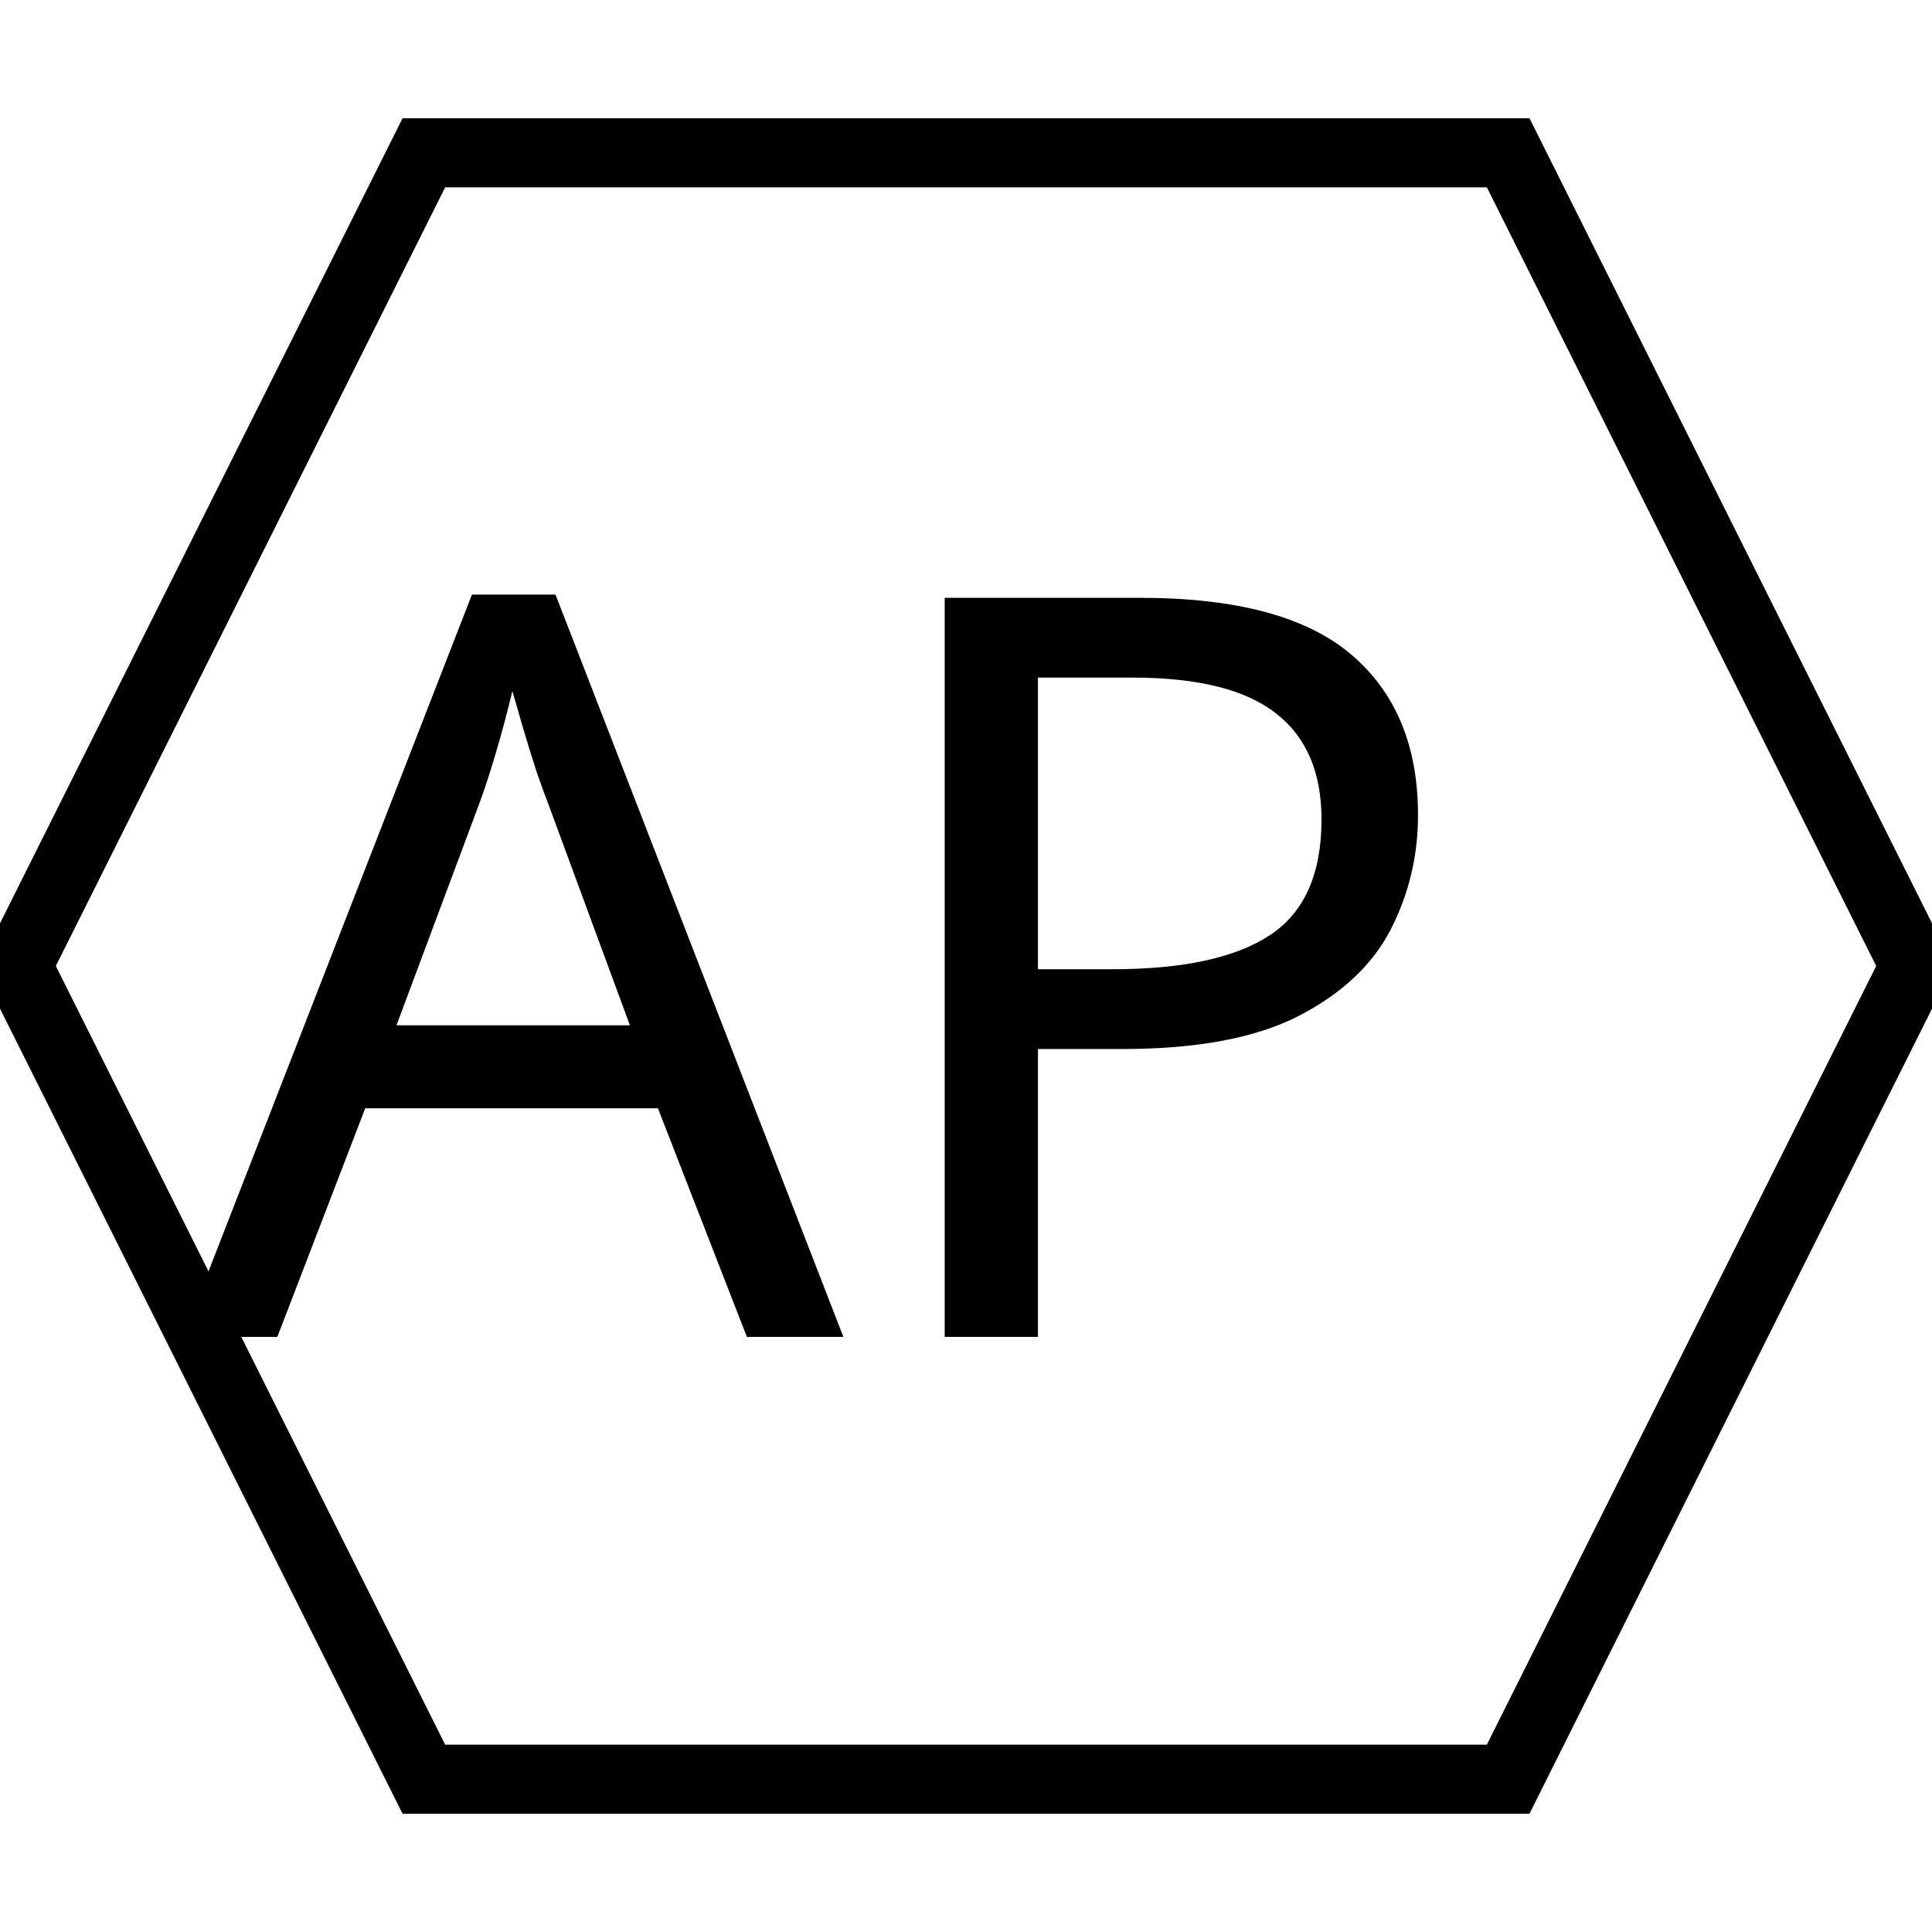
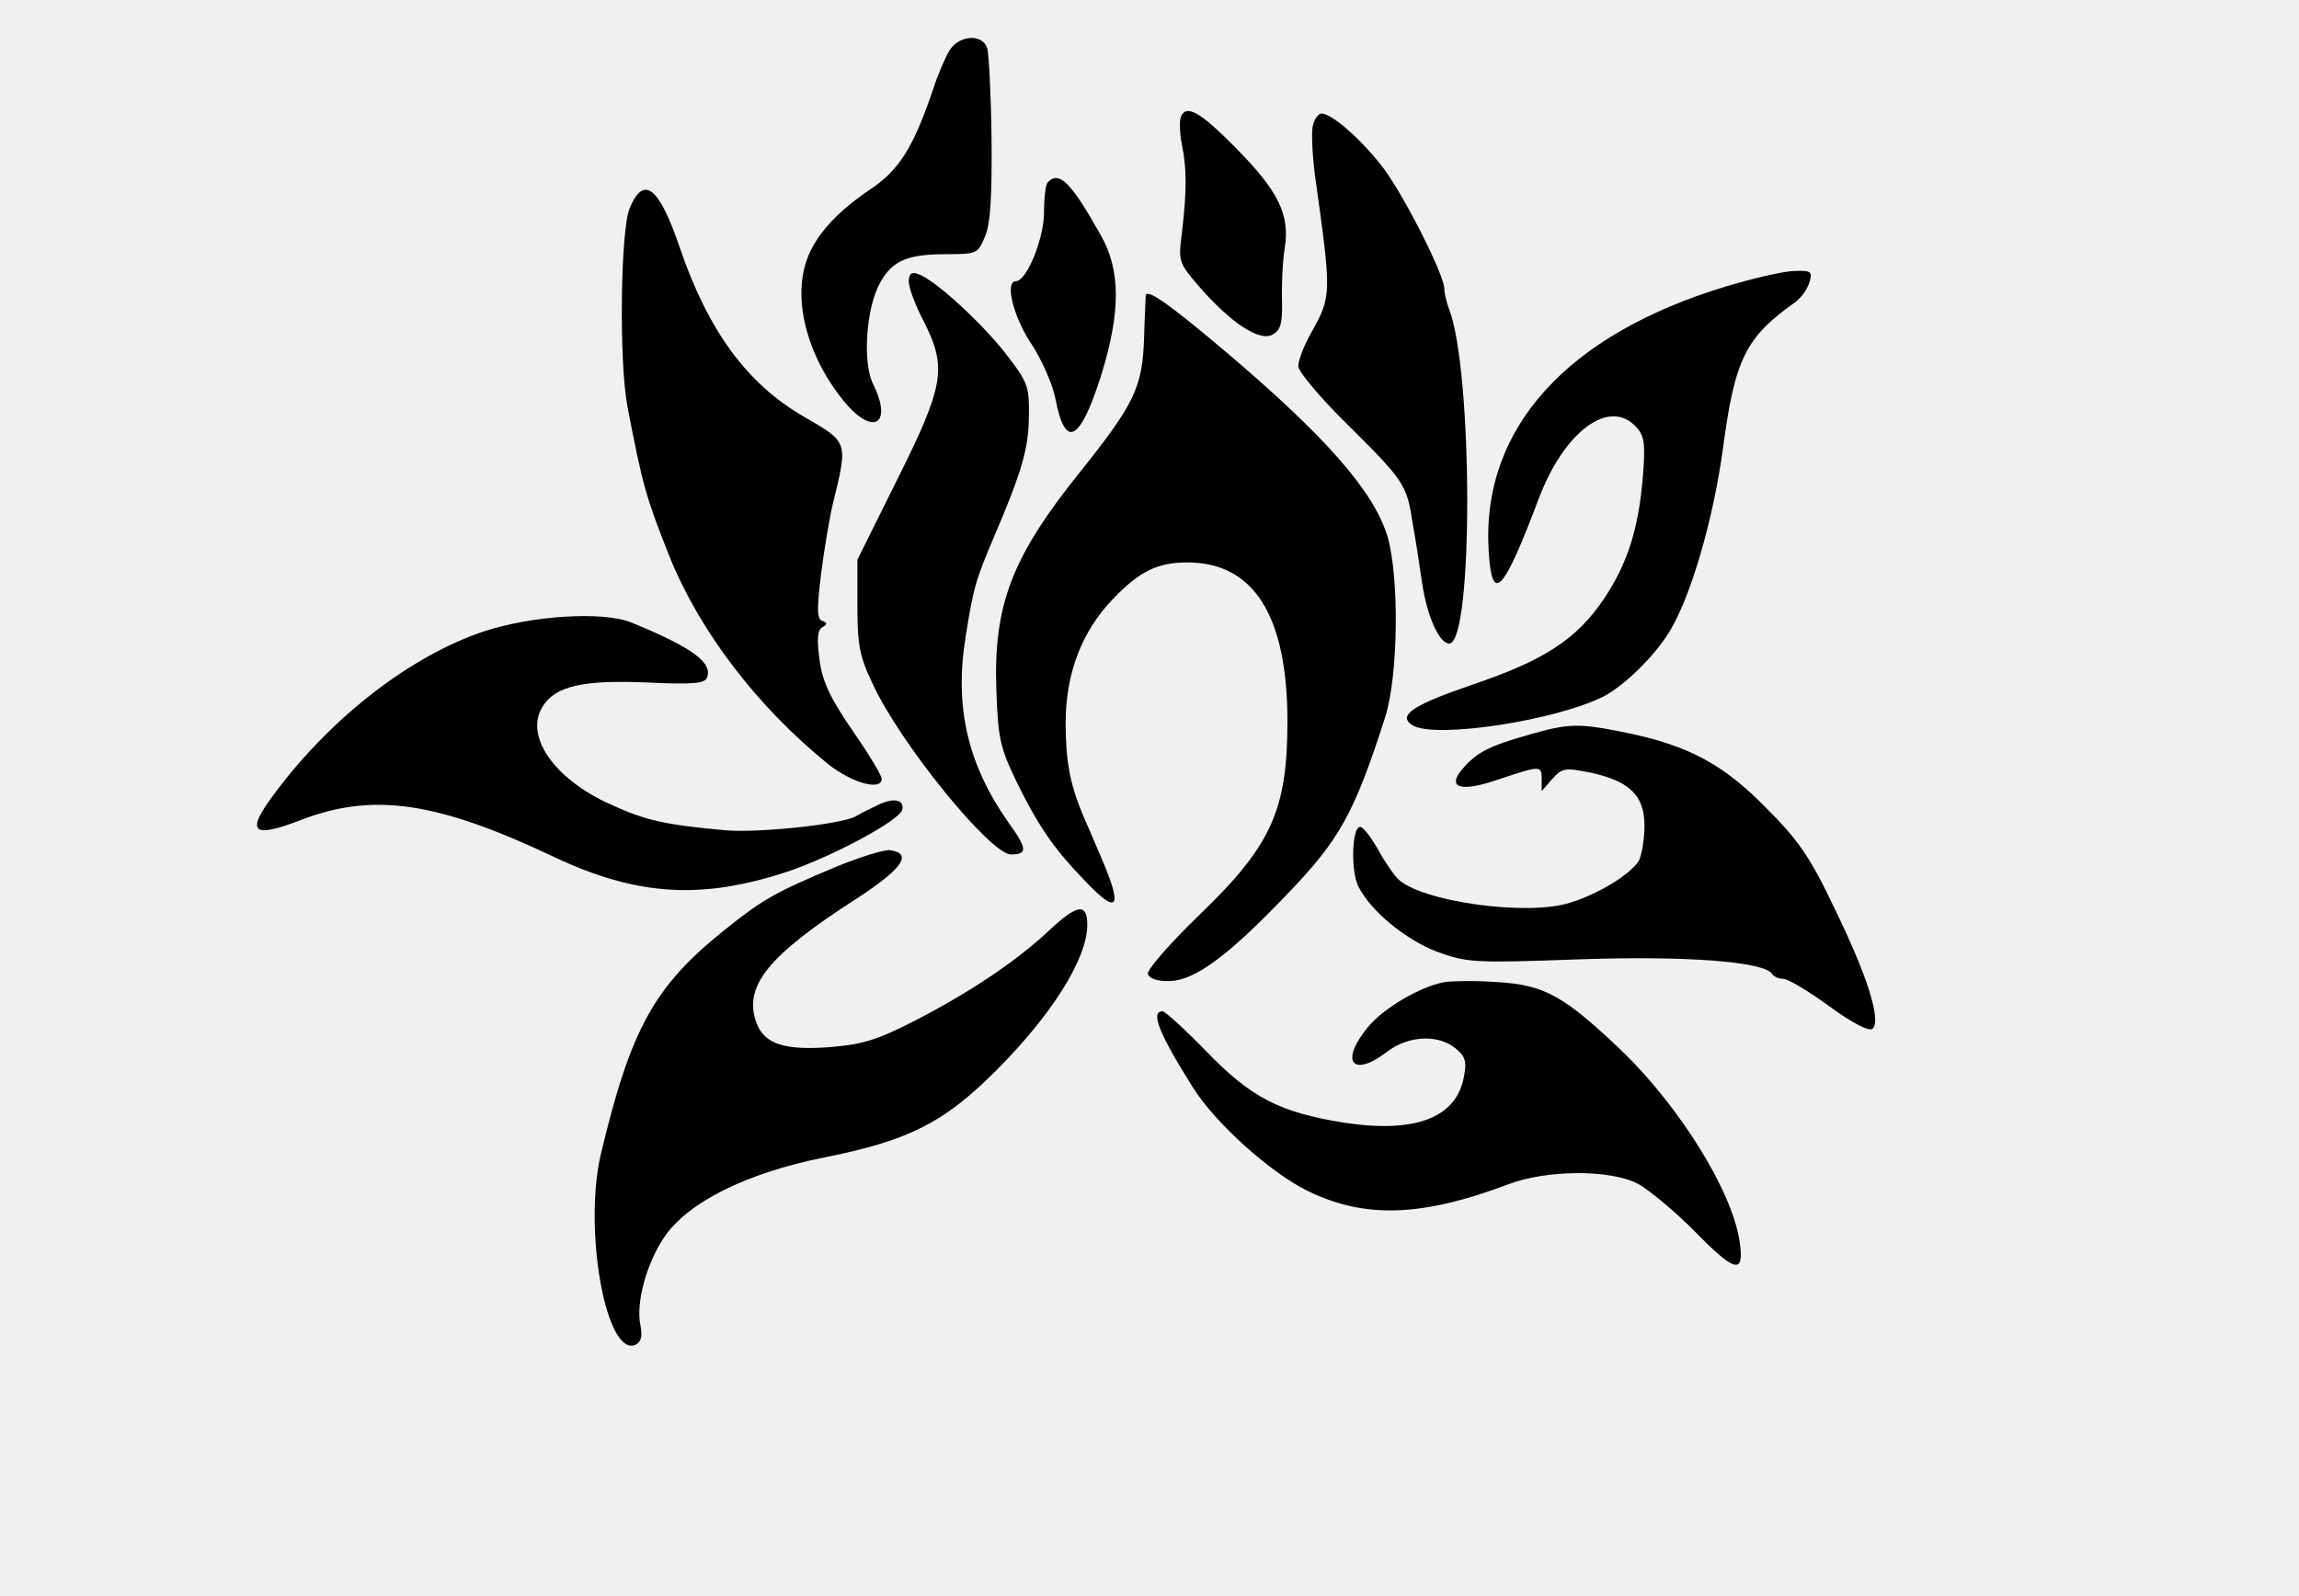
- <svg xmlns="http://www.w3.org/2000/svg" width="56" height="56">
-   <g>
-     <rect fill="#fff" id="canvas_background" height="58" width="58" y="-1" x="-1" />
-     <g display="none" overflow="visible" y="0" x="0" height="100%" width="100%" id="canvasGrid">
-       <rect fill="url(#gridpattern)" stroke-width="0" y="0" x="0" height="100%" width="100%" />
-     </g>
-   </g>
-   <g>
-     <path stroke="#000" id="svg_2" d="m0.5,28l11.786,-23.571l31.429,0l11.786,23.571l-11.786,23.571l-31.429,0l-11.786,-23.571z" stroke-width="2" fill="#fff" />
-     <text font-style="normal" font-weight="normal" xml:space="preserve" text-anchor="start" font-family="'Montserrat Black'" font-size="30" id="svg_1" y="38.75" x="5.305" stroke-width="0" stroke="#000" fill="#000000">AP</text>
+ <svg xmlns="http://www.w3.org/2000/svg" version="1.0" width="425pt" height="295pt" viewBox="0 0 425 295" preserveAspectRatio="xMidYMid meet">
+   <g transform="translate(0,295) scale(0.1,-0.1)" fill="#000000" stroke="none">
+     <path d="M1756 2858 c-8 -13 -22 -45 -31 -73 -36 -106 -62 -149 -116 -185 -64 -43 -104 -88 -119 -135 -24 -74 4 -177 71 -258 53 -64 90 -42 53 33 -20 40 -13 143 14 189 22 39 50 51 121 51 57 0 59 1 72 33 10 23 13 73 12 181 -1 82 -5 157 -8 167 -9 27 -51 24 -69 -3z" />
+     <path d="M2183 2734 c-3 -8 -2 -32 2 -52 9 -43 9 -86 0 -162 -7 -53 -6 -56 31 -99 58 -67 112 -103 136 -90 15 8 19 20 18 62 -1 29 1 73 5 98 10 62 -12 106 -90 185 -66 67 -92 82 -102 58z" />
+     <path d="M2427 2718 c-3 -13 -1 -54 4 -93 31 -222 31 -222 -8 -292 -13 -23 -23 -50 -23 -60 0 -10 41 -59 91 -108 104 -103 110 -112 120 -180 5 -27 13 -78 18 -113 9 -62 32 -112 50 -112 45 0 44 503 0 618 -5 13 -9 30 -9 38 0 25 -71 166 -111 221 -39 52 -96 103 -116 103 -6 0 -13 -10 -16 -22z" />
+     <path d="M1937 2613 c-4 -3 -7 -29 -7 -56 0 -48 -32 -127 -52 -127 -21 0 -5 -65 28 -115 20 -30 40 -76 45 -102 18 -94 45 -81 84 41 37 118 37 196 0 261 -55 98 -77 120 -98 98z" />
+     <path d="M1164 2565 c-17 -41 -20 -284 -4 -367 28 -146 34 -167 78 -278 56 -138 162 -277 293 -383 44 -35 99 -50 99 -27 0 6 -24 46 -54 89 -41 60 -56 91 -61 131 -5 37 -4 55 5 60 10 6 10 8 0 12 -10 3 -10 22 -2 88 6 47 16 105 22 130 28 114 28 112 -53 159 -106 61 -178 159 -231 315 -38 111 -66 133 -92 71z" />
+     <path d="M1680 2429 c0 -11 12 -43 27 -72 44 -86 39 -119 -48 -293 l-74 -149 0 -85 c0 -72 4 -94 28 -144 51 -111 218 -316 256 -316 31 0 30 11 -4 58 -76 108 -101 214 -80 344 15 95 19 106 55 191 49 115 61 157 62 214 1 58 -1 65 -42 118 -45 58 -131 137 -162 148 -13 5 -18 1 -18 -14z" />
+     <path d="M3193 2421 c-297 -89 -455 -264 -441 -490 6 -100 27 -77 93 98 47 124 131 186 180 131 15 -16 17 -31 12 -92 -8 -96 -28 -159 -71 -224 -51 -76 -111 -115 -244 -160 -111 -38 -139 -57 -111 -75 41 -26 268 9 355 54 37 20 91 72 119 117 40 64 82 208 100 340 22 166 42 206 132 270 12 8 24 25 28 38 6 20 3 22 -27 21 -18 0 -75 -13 -125 -28z" />
+     <path d="M2118 2404 c0 -5 -2 -40 -3 -79 -3 -91 -18 -122 -117 -246 -128 -159 -162 -248 -156 -407 3 -87 7 -105 37 -167 39 -80 68 -123 125 -182 63 -67 73 -54 31 43 -14 33 -29 68 -34 79 -23 56 -31 98 -31 168 0 92 30 170 88 230 49 51 82 67 137 67 123 0 185 -99 185 -294 0 -164 -30 -230 -162 -357 -58 -56 -98 -103 -96 -110 3 -9 19 -14 41 -13 46 1 109 48 214 158 100 103 127 153 184 331 24 77 26 257 4 333 -25 83 -114 185 -302 344 -103 87 -142 114 -145 102z" />
+     <path d="M893 1782 c-133 -45 -278 -156 -383 -296 -57 -75 -46 -88 47 -52 133 51 251 34 468 -69 153 -72 272 -79 430 -27 84 28 210 96 213 115 4 19 -17 23 -48 7 -11 -5 -29 -14 -39 -20 -30 -15 -184 -31 -243 -25 -109 10 -145 18 -208 47 -106 47 -162 128 -126 183 24 37 76 48 193 43 83 -4 106 -2 110 9 11 28 -28 56 -140 102 -52 21 -184 13 -274 -17z" />
+     <path d="M2825 1591 c-71 -20 -94 -32 -119 -60 -34 -38 -7 -47 65 -22 78 26 79 26 79 -1 l0 -21 19 22 c19 21 23 22 73 12 71 -16 98 -42 98 -98 0 -25 -5 -53 -10 -64 -14 -24 -72 -61 -127 -78 -79 -26 -277 2 -319 44 -7 7 -24 31 -37 55 -13 23 -28 42 -33 41 -15 -1 -17 -82 -3 -110 23 -46 88 -99 146 -121 55 -20 68 -21 260 -14 199 7 345 -4 359 -27 3 -5 12 -9 21 -9 8 0 47 -23 85 -51 44 -32 74 -47 80 -41 16 16 -11 100 -70 221 -45 95 -67 127 -126 186 -80 82 -144 116 -259 140 -89 18 -106 18 -182 -4z" />
+     <path d="M1545 1347 c-112 -47 -135 -60 -206 -117 -130 -104 -173 -183 -228 -413 -33 -140 9 -375 63 -354 11 5 14 15 10 36 -9 41 11 114 43 162 43 65 152 120 298 149 155 31 220 64 316 160 103 103 169 207 169 270 0 41 -19 38 -71 -11 -60 -56 -143 -112 -245 -165 -70 -36 -98 -45 -157 -50 -85 -7 -123 5 -138 43 -26 68 19 125 184 231 86 56 105 84 62 90 -11 1 -56 -13 -100 -31z" />
+     <path d="M2670 1134 c-46 -9 -112 -48 -141 -83 -53 -64 -29 -95 35 -46 39 30 94 33 126 7 19 -15 22 -25 16 -54 -14 -75 -90 -104 -221 -84 -119 19 -172 46 -255 132 -40 41 -76 74 -81 74 -23 0 -6 -42 57 -142 41 -65 142 -156 211 -190 106 -52 212 -48 371 12 71 27 188 28 240 1 20 -11 66 -49 102 -85 78 -80 95 -84 86 -22 -14 94 -110 248 -217 352 -108 103 -144 123 -232 128 -39 3 -83 2 -97 0z" />
  </g>
</svg>
